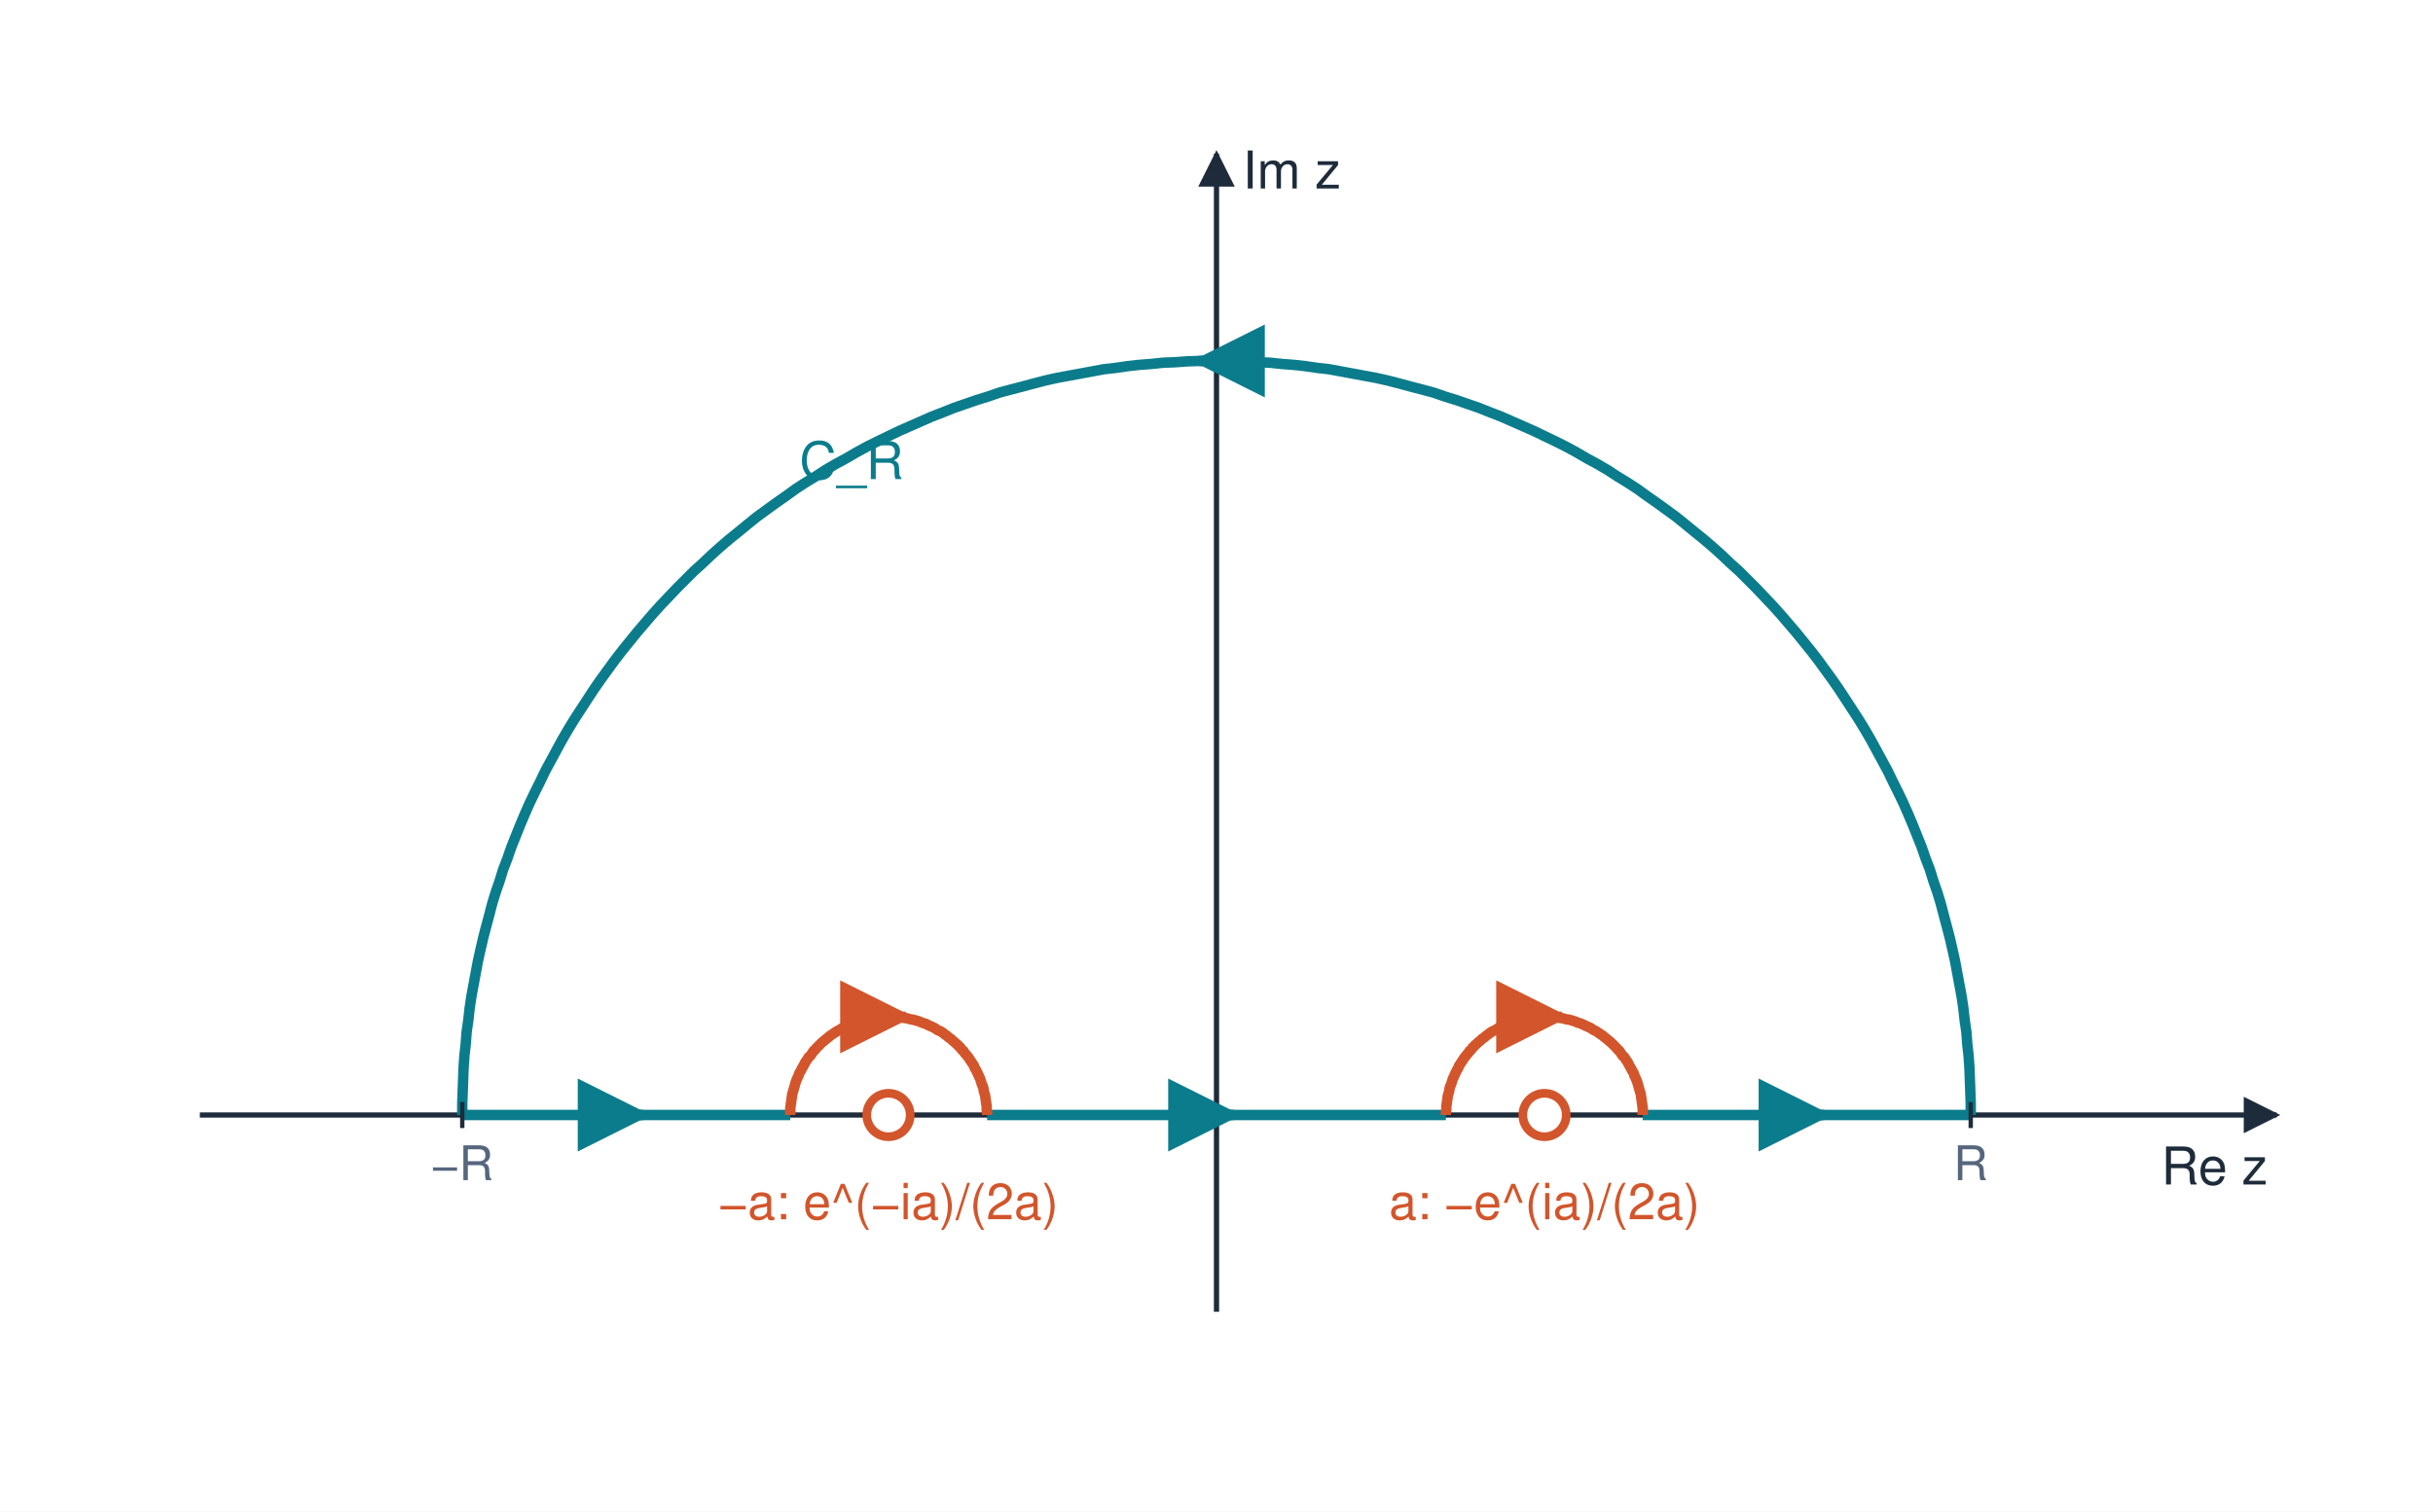
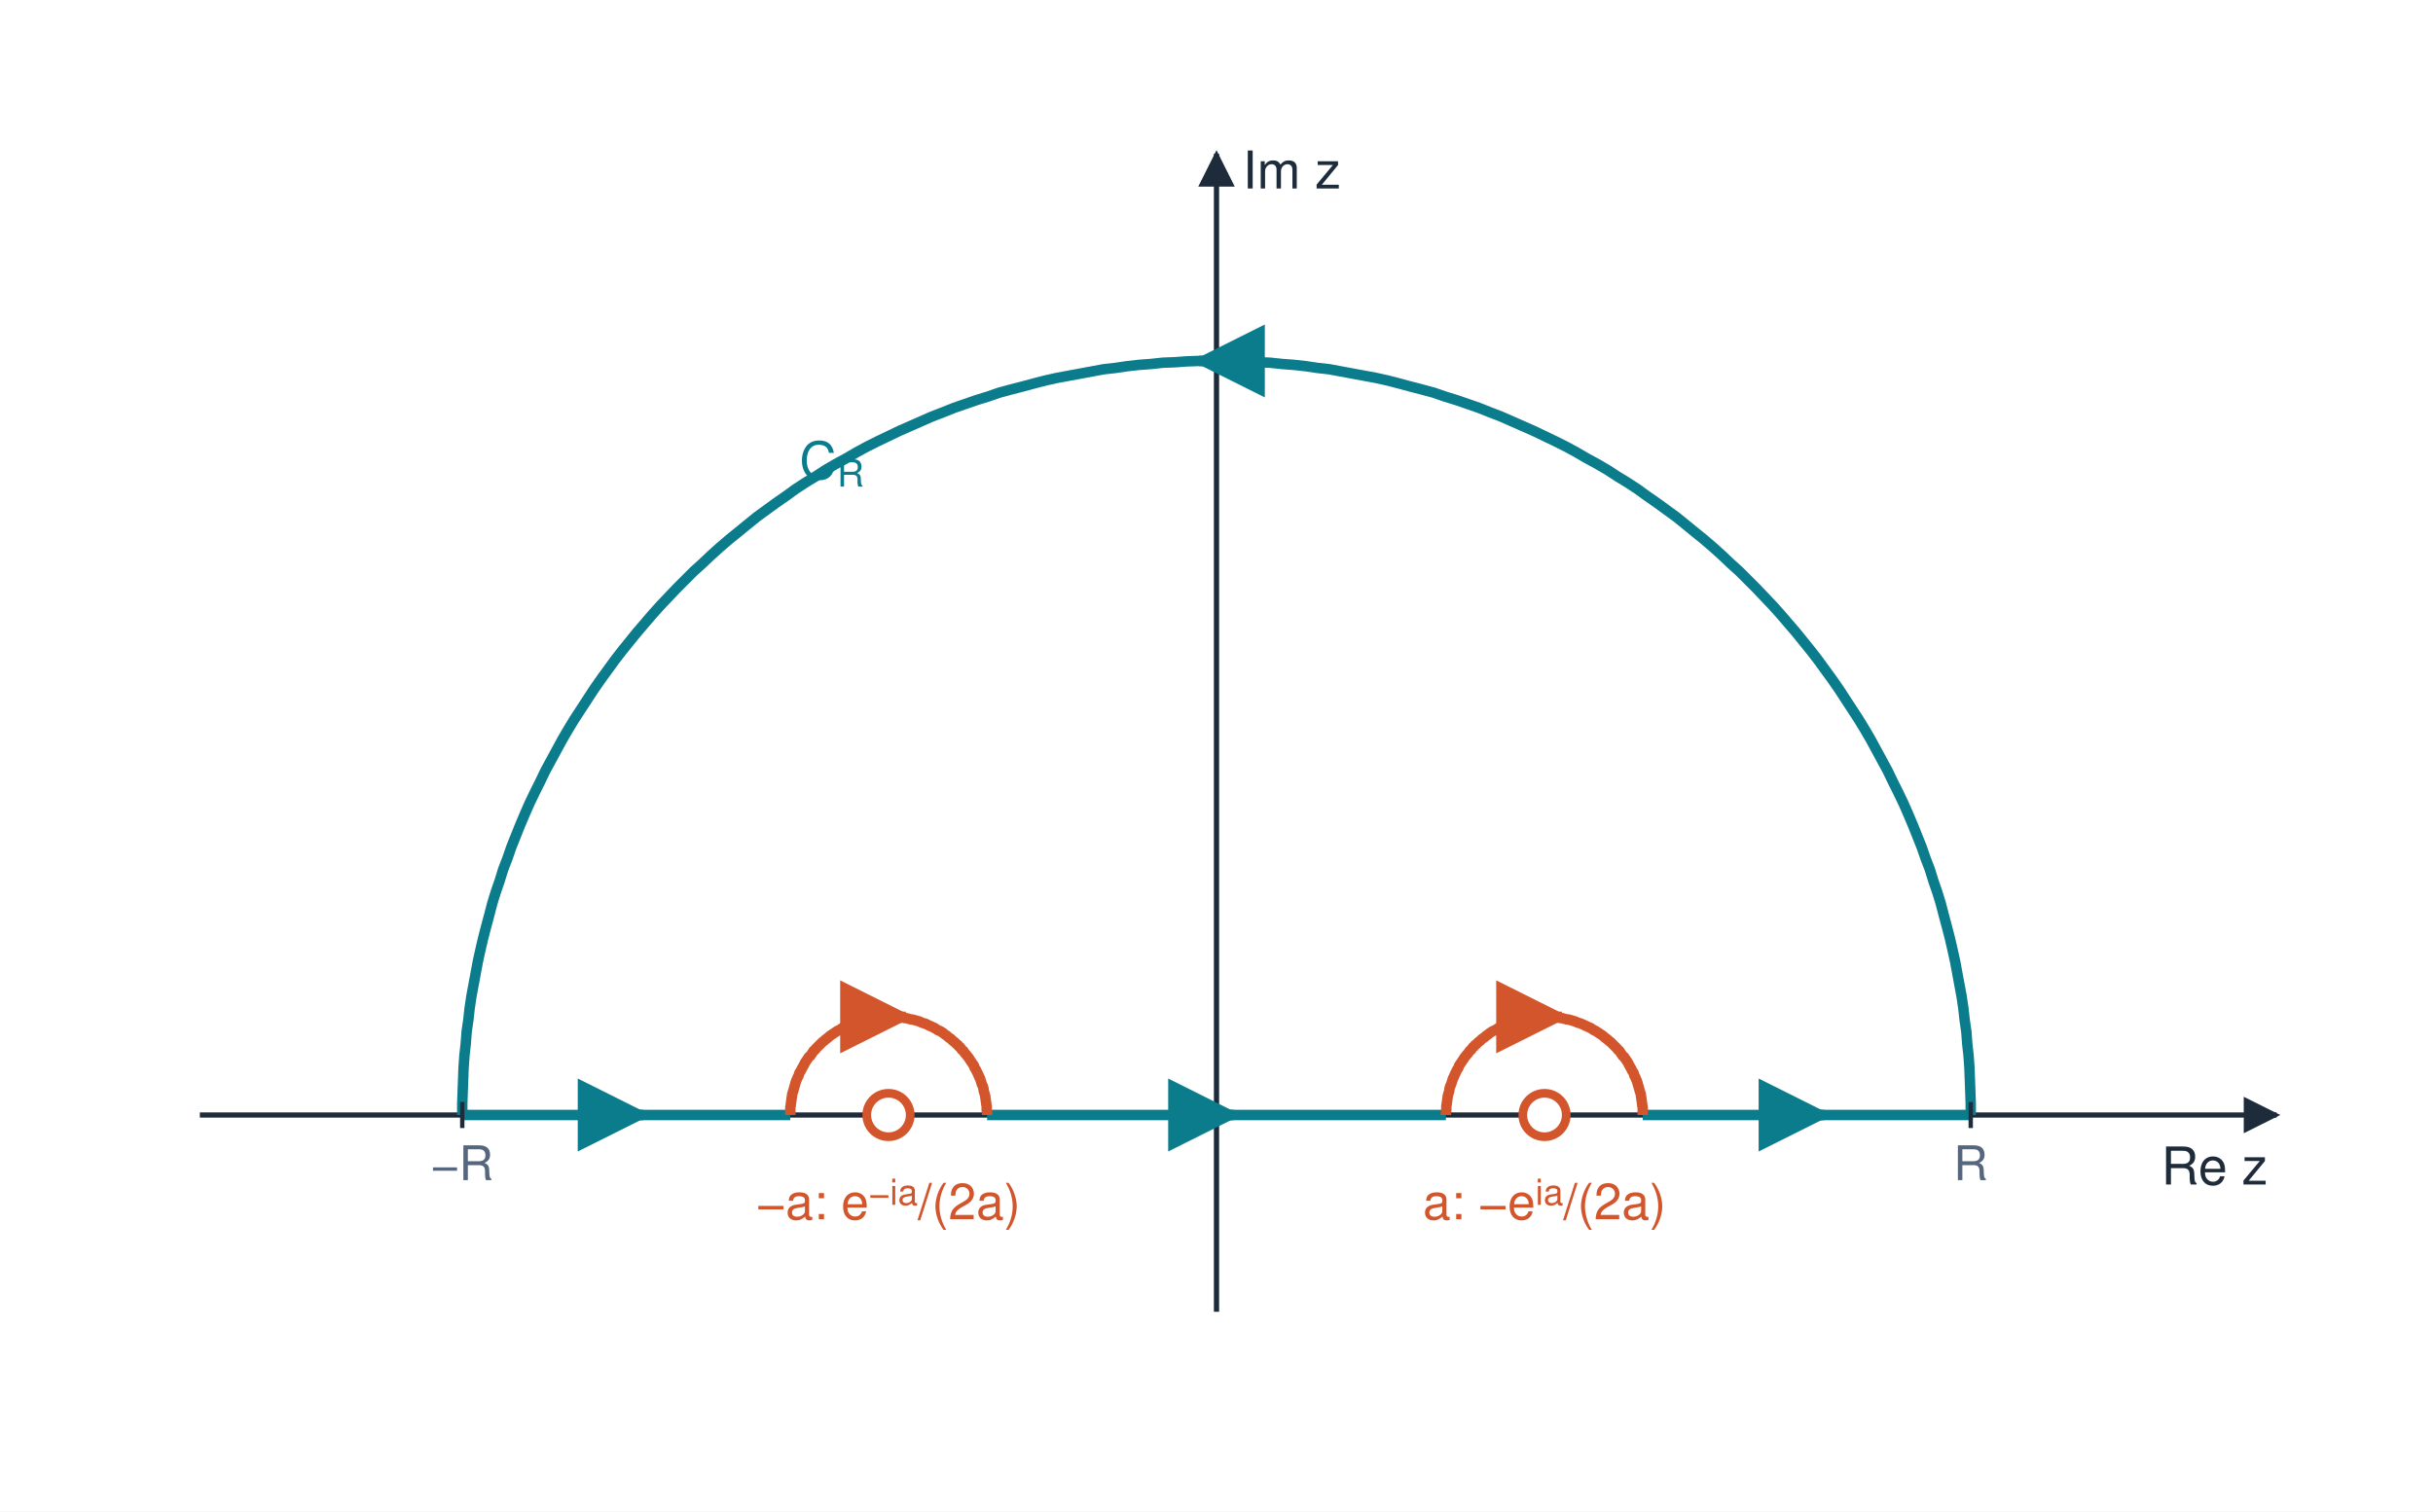
<svg xmlns="http://www.w3.org/2000/svg" viewBox="0 0 560 348" width="560" height="348" font-family="Helvetica, Arial, sans-serif">
  <rect width="560" height="348" fill="#fff" />
  <defs>
    <marker id="ar" viewBox="0 0 10 10" refX="9" refY="5" markerWidth="7" markerHeight="7" orient="auto-start-reverse">
      <path d="M0,0 L10,5 L0,10 z" fill="#1E2B3A" />
    </marker>
    <marker id="arc" viewBox="0 0 10 10" refX="9" refY="5" markerWidth="7" markerHeight="7" orient="auto-start-reverse">
      <path d="M0,0 L10,5 L0,10 z" fill="#0B7C8C" />
    </marker>
    <marker id="arh" viewBox="0 0 10 10" refX="9" refY="5" markerWidth="7" markerHeight="7" orient="auto-start-reverse">
      <path d="M0,0 L10,5 L0,10 z" fill="#D2552B" />
    </marker>
  </defs>
  <line x1="46.0" y1="256.7" x2="524.0" y2="256.7" stroke="#1E2B3A" stroke-width="1.2" marker-end="url(#ar)" />
  <text x="522.0" y="272.7" font-size="12" fill="#1E2B3A" text-anchor="end">Re z</text>
  <line x1="280.0" y1="302.0" x2="280.0" y2="35.4" stroke="#1E2B3A" stroke-width="1.2" marker-end="url(#ar)" />
  <text x="286.0" y="43.4" font-size="12" fill="#1E2B3A" text-anchor="start">Im z</text>
  <path d="M453.6,256.7 L453.6,254.0 L453.5,251.2 L453.4,248.5 L453.3,245.8 L453.1,243.0 L452.8,240.3 L452.6,237.6 L452.2,234.8 L451.9,232.1 L451.5,229.4 L451.0,226.7 L450.5,224.0 L450.0,221.3 L449.4,218.6 L448.8,216.0 L448.1,213.3 L447.4,210.7 L446.7,208.0 L445.9,205.4 L445.0,202.8 L444.2,200.2 L443.2,197.6 L442.3,195.0 L441.3,192.5 L440.3,190.0 L439.2,187.4 L438.1,184.9 L436.9,182.4 L435.7,180.0 L434.5,177.5 L433.2,175.1 L431.9,172.7 L430.6,170.3 L429.2,167.9 L427.8,165.6 L426.3,163.3 L424.8,161.0 L423.3,158.7 L421.7,156.4 L420.1,154.2 L418.5,152.0 L416.8,149.8 L415.1,147.7 L413.4,145.6 L411.6,143.5 L409.8,141.4 L408.0,139.4 L406.1,137.4 L404.2,135.4 L402.3,133.5 L400.3,131.5 L398.3,129.7 L396.3,127.8 L394.3,126.0 L392.2,124.2 L390.1,122.5 L387.9,120.7 L385.8,119.0 L383.6,117.4 L381.4,115.8 L379.1,114.2 L376.9,112.6 L374.6,111.1 L372.3,109.7 L370.0,108.2 L367.6,106.8 L365.2,105.5 L362.8,104.1 L360.4,102.8 L358.0,101.6 L355.5,100.4 L353.0,99.2 L350.5,98.1 L348.0,97.0 L345.5,95.9 L342.9,94.9 L340.4,93.9 L337.8,93.0 L335.2,92.1 L332.6,91.3 L330.0,90.4 L327.4,89.7 L324.7,89.0 L322.1,88.3 L319.4,87.6 L316.7,87.0 L314.0,86.5 L311.3,86.0 L308.6,85.5 L305.9,85.0 L303.2,84.7 L300.5,84.3 L297.8,84.0 L295.1,83.8 L292.3,83.5 L289.6,83.4 L286.9,83.2 L284.1,83.1 L281.4,83.1 L278.6,83.1 L275.9,83.1 L273.1,83.2 L270.4,83.4 L267.7,83.5 L264.9,83.8 L262.2,84.0 L259.5,84.3 L256.8,84.7 L254.1,85.0 L251.4,85.5 L248.7,86.0 L246.0,86.5 L243.3,87.0 L240.6,87.6 L237.9,88.3 L235.3,89.0 L232.6,89.7 L230.0,90.4 L227.4,91.3 L224.8,92.1 L222.2,93.0 L219.6,93.9 L217.1,94.9 L214.5,95.9 L212.0,97.0 L209.5,98.1 L207.0,99.2 L204.5,100.4 L202.0,101.6 L199.6,102.8 L197.2,104.1 L194.8,105.5 L192.4,106.8 L190.0,108.2 L187.7,109.7 L185.4,111.1 L183.1,112.6 L180.9,114.2 L178.6,115.8 L176.4,117.4 L174.2,119.0 L172.1,120.7 L169.9,122.5 L167.8,124.2 L165.7,126.0 L163.7,127.8 L161.7,129.7 L159.7,131.5 L157.7,133.5 L155.8,135.4 L153.9,137.4 L152.0,139.4 L150.2,141.4 L148.4,143.5 L146.6,145.6 L144.9,147.7 L143.2,149.8 L141.5,152.0 L139.9,154.2 L138.3,156.4 L136.7,158.7 L135.2,161.0 L133.7,163.3 L132.2,165.6 L130.8,167.9 L129.4,170.3 L128.1,172.7 L126.8,175.1 L125.5,177.5 L124.3,180.0 L123.1,182.4 L121.9,184.9 L120.8,187.4 L119.7,190.0 L118.7,192.5 L117.7,195.0 L116.8,197.6 L115.8,200.2 L115.0,202.8 L114.1,205.4 L113.3,208.0 L112.6,210.7 L111.9,213.3 L111.2,216.0 L110.6,218.6 L110.0,221.3 L109.5,224.0 L109.0,226.7 L108.5,229.4 L108.1,232.1 L107.8,234.8 L107.4,237.6 L107.2,240.3 L106.9,243.0 L106.7,245.8 L106.6,248.5 L106.5,251.2 L106.4,254.0 L106.4,256.7" fill="none" stroke="#0B7C8C" stroke-width="2.4" stroke-linejoin="round" />
  <path d="M286.0,83.1 L276.0,83.1" fill="none" stroke="#0B7C8C" stroke-width="2.4" stroke-linejoin="round" marker-end="url(#arc)" />
-   <text x="184.0" y="110.3" font-size="12" fill="#0B7C8C" text-anchor="start">C_R</text>
+   <text x="184.0" y="110.3" font-size="12" fill="#0B7C8C" text-anchor="start">C<tspan baseline-shift="sub" font-size="72%">R</tspan>
+   </text>
  <path d="M106.4,256.7 L181.9,256.7" fill="none" stroke="#0B7C8C" stroke-width="2.4" stroke-linejoin="round" />
  <path d="M138.1,256.7 L148.1,256.7" fill="none" stroke="#0B7C8C" stroke-width="2.4" stroke-linejoin="round" marker-end="url(#arc)" />
  <path d="M227.2,256.7 L332.8,256.7" fill="none" stroke="#0B7C8C" stroke-width="2.4" stroke-linejoin="round" />
  <path d="M274.0,256.7 L284.0,256.7" fill="none" stroke="#0B7C8C" stroke-width="2.4" stroke-linejoin="round" marker-end="url(#arc)" />
  <path d="M378.1,256.7 L453.6,256.7" fill="none" stroke="#0B7C8C" stroke-width="2.4" stroke-linejoin="round" />
  <path d="M409.9,256.7 L419.9,256.7" fill="none" stroke="#0B7C8C" stroke-width="2.4" stroke-linejoin="round" marker-end="url(#arc)" />
  <path d="M181.9,256.7 L181.9,256.4 L181.9,256.0 L181.9,255.6 L181.9,255.3 L181.9,254.9 L182.0,254.6 L182.0,254.2 L182.1,253.9 L182.1,253.5 L182.2,253.1 L182.2,252.8 L182.3,252.4 L182.3,252.1 L182.4,251.7 L182.5,251.4 L182.6,251.1 L182.7,250.7 L182.8,250.4 L182.9,250.0 L183.0,249.7 L183.1,249.3 L183.2,249.0 L183.3,248.7 L183.5,248.3 L183.6,248.0 L183.8,247.7 L183.9,247.3 L184.0,247.0 L184.2,246.7 L184.4,246.4 L184.5,246.1 L184.7,245.8 L184.9,245.4 L185.1,245.1 L185.2,244.8 L185.4,244.5 L185.6,244.2 L185.8,243.9 L186.0,243.6 L186.2,243.3 L186.5,243.1 L186.7,242.8 L186.9,242.5 L187.1,242.2 L187.3,241.9 L187.6,241.7 L187.8,241.4 L188.1,241.1 L188.3,240.9 L188.6,240.6 L188.8,240.4 L189.1,240.1 L189.3,239.9 L189.6,239.7 L189.9,239.4 L190.2,239.2 L190.4,239.0 L190.7,238.8 L191.0,238.5 L191.3,238.3 L191.6,238.1 L191.9,237.9 L192.2,237.7 L192.5,237.5 L192.8,237.3 L193.1,237.2 L193.4,237.0 L193.7,236.8 L194.0,236.6 L194.3,236.5 L194.7,236.3 L195.0,236.2 L195.3,236.0 L195.6,235.9 L196.0,235.7 L196.3,235.6 L196.6,235.5 L197.0,235.4 L197.3,235.2 L197.7,235.1 L198.0,235.0 L198.3,234.9 L198.7,234.8 L199.0,234.7 L199.4,234.7 L199.7,234.6 L200.1,234.5 L200.4,234.4 L200.8,234.4 L201.1,234.3 L201.5,234.3 L201.8,234.2 L202.2,234.2 L202.6,234.1 L202.9,234.1 L203.3,234.1 L203.6,234.1 L204.0,234.1 L204.3,234.1 L204.7,234.1 L205.1,234.1 L205.4,234.1 L205.8,234.1 L206.1,234.1 L206.5,234.1 L206.8,234.2 L207.2,234.2 L207.5,234.3 L207.9,234.3 L208.3,234.4 L208.6,234.4 L209.0,234.5 L209.3,234.6 L209.7,234.7 L210.0,234.7 L210.3,234.8 L210.7,234.9 L211.0,235.0 L211.4,235.1 L211.7,235.2 L212.1,235.4 L212.4,235.5 L212.7,235.6 L213.1,235.7 L213.4,235.9 L213.7,236.0 L214.0,236.2 L214.4,236.3 L214.7,236.5 L215.0,236.6 L215.3,236.8 L215.6,237.0 L215.9,237.2 L216.2,237.3 L216.6,237.5 L216.9,237.7 L217.2,237.9 L217.4,238.1 L217.7,238.3 L218.0,238.5 L218.3,238.8 L218.6,239.0 L218.9,239.2 L219.1,239.4 L219.4,239.7 L219.7,239.9 L219.9,240.1 L220.2,240.4 L220.5,240.6 L220.7,240.9 L221.0,241.1 L221.2,241.4 L221.4,241.7 L221.7,241.9 L221.9,242.2 L222.1,242.5 L222.4,242.8 L222.6,243.1 L222.8,243.3 L223.0,243.6 L223.2,243.9 L223.4,244.2 L223.6,244.5 L223.8,244.8 L224.0,245.1 L224.2,245.4 L224.3,245.8 L224.5,246.1 L224.7,246.4 L224.8,246.7 L225.0,247.0 L225.1,247.3 L225.3,247.7 L225.4,248.0 L225.6,248.3 L225.7,248.7 L225.8,249.0 L225.9,249.3 L226.0,249.7 L226.2,250.0 L226.3,250.4 L226.4,250.7 L226.4,251.1 L226.5,251.4 L226.6,251.7 L226.7,252.1 L226.8,252.4 L226.8,252.8 L226.9,253.1 L226.9,253.5 L227.0,253.9 L227.0,254.2 L227.1,254.6 L227.1,254.9 L227.1,255.3 L227.1,255.6 L227.2,256.0 L227.2,256.4 L227.2,256.7" fill="none" stroke="#D2552B" stroke-width="2.4" stroke-linejoin="round" />
  <path d="M198.5,234.1 L208.5,234.1" fill="none" stroke="#D2552B" stroke-width="2.4" stroke-linejoin="round" marker-end="url(#arh)" />
  <path d="M332.8,256.7 L332.8,256.4 L332.8,256.0 L332.9,255.6 L332.9,255.3 L332.9,254.9 L332.9,254.6 L333.0,254.2 L333.0,253.9 L333.1,253.5 L333.1,253.1 L333.2,252.8 L333.2,252.4 L333.3,252.1 L333.4,251.7 L333.5,251.4 L333.6,251.1 L333.6,250.7 L333.7,250.4 L333.8,250.0 L334.0,249.7 L334.1,249.3 L334.2,249.0 L334.3,248.7 L334.4,248.3 L334.6,248.0 L334.7,247.7 L334.9,247.3 L335.0,247.0 L335.2,246.7 L335.3,246.4 L335.5,246.1 L335.7,245.8 L335.8,245.4 L336.0,245.1 L336.2,244.8 L336.4,244.5 L336.6,244.2 L336.8,243.9 L337.0,243.6 L337.2,243.3 L337.4,243.1 L337.6,242.8 L337.9,242.5 L338.1,242.2 L338.3,241.9 L338.6,241.7 L338.8,241.4 L339.0,241.1 L339.3,240.9 L339.5,240.6 L339.8,240.4 L340.1,240.1 L340.3,239.9 L340.6,239.7 L340.9,239.4 L341.1,239.2 L341.4,239.0 L341.7,238.8 L342.0,238.5 L342.3,238.3 L342.6,238.1 L342.8,237.9 L343.1,237.7 L343.4,237.5 L343.8,237.3 L344.1,237.2 L344.4,237.0 L344.7,236.8 L345.0,236.6 L345.3,236.5 L345.6,236.3 L346.0,236.2 L346.3,236.0 L346.6,235.9 L346.9,235.7 L347.3,235.6 L347.6,235.5 L347.9,235.4 L348.3,235.2 L348.6,235.1 L349.0,235.0 L349.3,234.9 L349.7,234.8 L350.0,234.7 L350.3,234.7 L350.7,234.6 L351.0,234.5 L351.4,234.4 L351.7,234.4 L352.1,234.3 L352.5,234.3 L352.8,234.2 L353.2,234.2 L353.5,234.1 L353.9,234.1 L354.2,234.1 L354.6,234.1 L354.9,234.1 L355.3,234.1 L355.7,234.1 L356.0,234.1 L356.4,234.1 L356.7,234.1 L357.1,234.1 L357.4,234.1 L357.8,234.2 L358.2,234.2 L358.5,234.3 L358.9,234.3 L359.2,234.4 L359.6,234.4 L359.9,234.5 L360.3,234.6 L360.6,234.7 L361.0,234.7 L361.3,234.8 L361.7,234.9 L362.0,235.0 L362.3,235.1 L362.7,235.2 L363.0,235.4 L363.4,235.5 L363.7,235.6 L364.0,235.7 L364.4,235.9 L364.7,236.0 L365.0,236.2 L365.3,236.3 L365.7,236.5 L366.0,236.6 L366.3,236.8 L366.6,237.0 L366.9,237.2 L367.2,237.3 L367.5,237.5 L367.8,237.7 L368.1,237.9 L368.4,238.1 L368.7,238.3 L369.0,238.5 L369.3,238.8 L369.6,239.0 L369.8,239.2 L370.1,239.4 L370.4,239.7 L370.7,239.9 L370.9,240.1 L371.2,240.4 L371.4,240.6 L371.7,240.9 L371.9,241.1 L372.2,241.4 L372.4,241.7 L372.7,241.9 L372.9,242.2 L373.1,242.5 L373.3,242.8 L373.5,243.1 L373.8,243.3 L374.0,243.6 L374.2,243.9 L374.4,244.2 L374.6,244.5 L374.8,244.8 L374.9,245.1 L375.1,245.4 L375.3,245.8 L375.5,246.1 L375.6,246.4 L375.8,246.7 L376.0,247.0 L376.1,247.3 L376.2,247.7 L376.4,248.0 L376.5,248.3 L376.7,248.7 L376.8,249.0 L376.9,249.3 L377.0,249.7 L377.1,250.0 L377.2,250.4 L377.3,250.7 L377.4,251.1 L377.5,251.4 L377.6,251.7 L377.7,252.1 L377.7,252.4 L377.8,252.8 L377.8,253.1 L377.9,253.5 L377.9,253.9 L378.0,254.2 L378.0,254.6 L378.1,254.9 L378.1,255.3 L378.1,255.6 L378.1,256.0 L378.1,256.4 L378.1,256.7" fill="none" stroke="#D2552B" stroke-width="2.4" stroke-linejoin="round" />
  <path d="M349.5,234.1 L359.5,234.1" fill="none" stroke="#D2552B" stroke-width="2.4" stroke-linejoin="round" marker-end="url(#arh)" />
  <circle cx="204.5" cy="256.7" r="5" fill="#fff" stroke="#D2552B" stroke-width="2" />
-   <text x="204.5" y="280.7" font-size="11.5" fill="#D2552B" text-anchor="middle">−a: e^(−ia)/(2a)</text>
+   <text x="204.5" y="280.7" font-size="11.5" fill="#D2552B" text-anchor="middle">−a: e<tspan baseline-shift="super" font-size="72%">−ia</tspan>/(2a)</text>
  <circle cx="355.5" cy="256.7" r="5" fill="#fff" stroke="#D2552B" stroke-width="2" />
-   <text x="355.5" y="280.7" font-size="11.5" fill="#D2552B" text-anchor="middle">a: −e^(ia)/(2a)</text>
+   <text x="355.5" y="280.7" font-size="11.5" fill="#D2552B" text-anchor="middle">a: −e<tspan baseline-shift="super" font-size="72%">ia</tspan>/(2a)</text>
  <line x1="106.4" y1="253.7" x2="106.4" y2="259.7" stroke="#1E2B3A" stroke-width="1" />
  <text x="106.4" y="271.7" font-size="11" fill="#55667D" text-anchor="middle">−R</text>
  <line x1="453.6" y1="253.7" x2="453.6" y2="259.7" stroke="#1E2B3A" stroke-width="1" />
  <text x="453.6" y="271.7" font-size="11" fill="#55667D" text-anchor="middle">R</text>
</svg>
